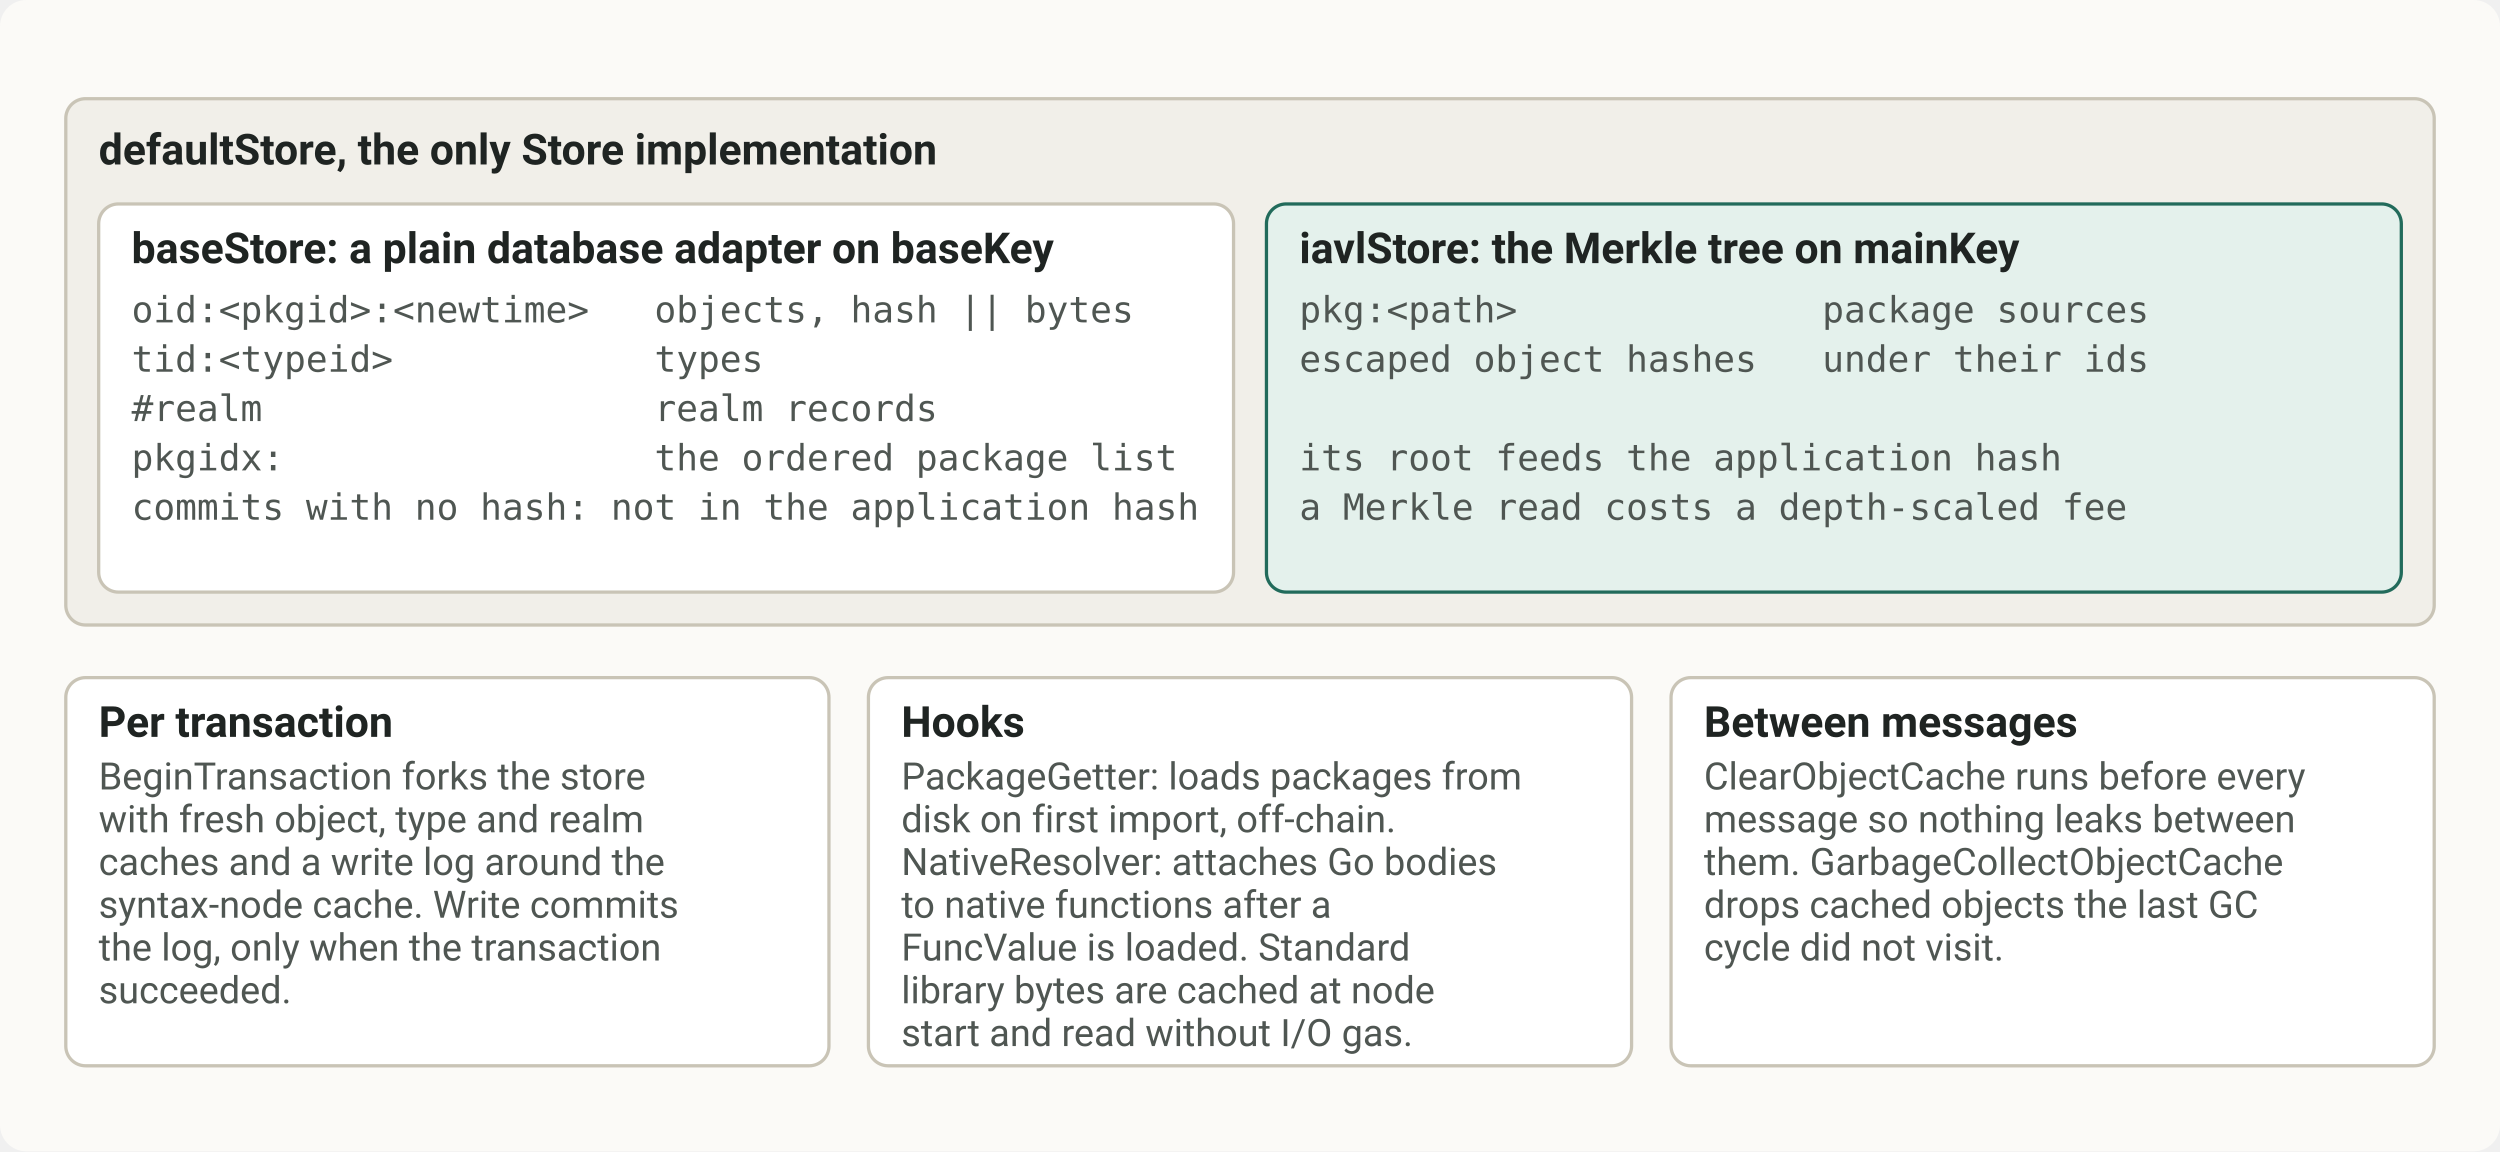
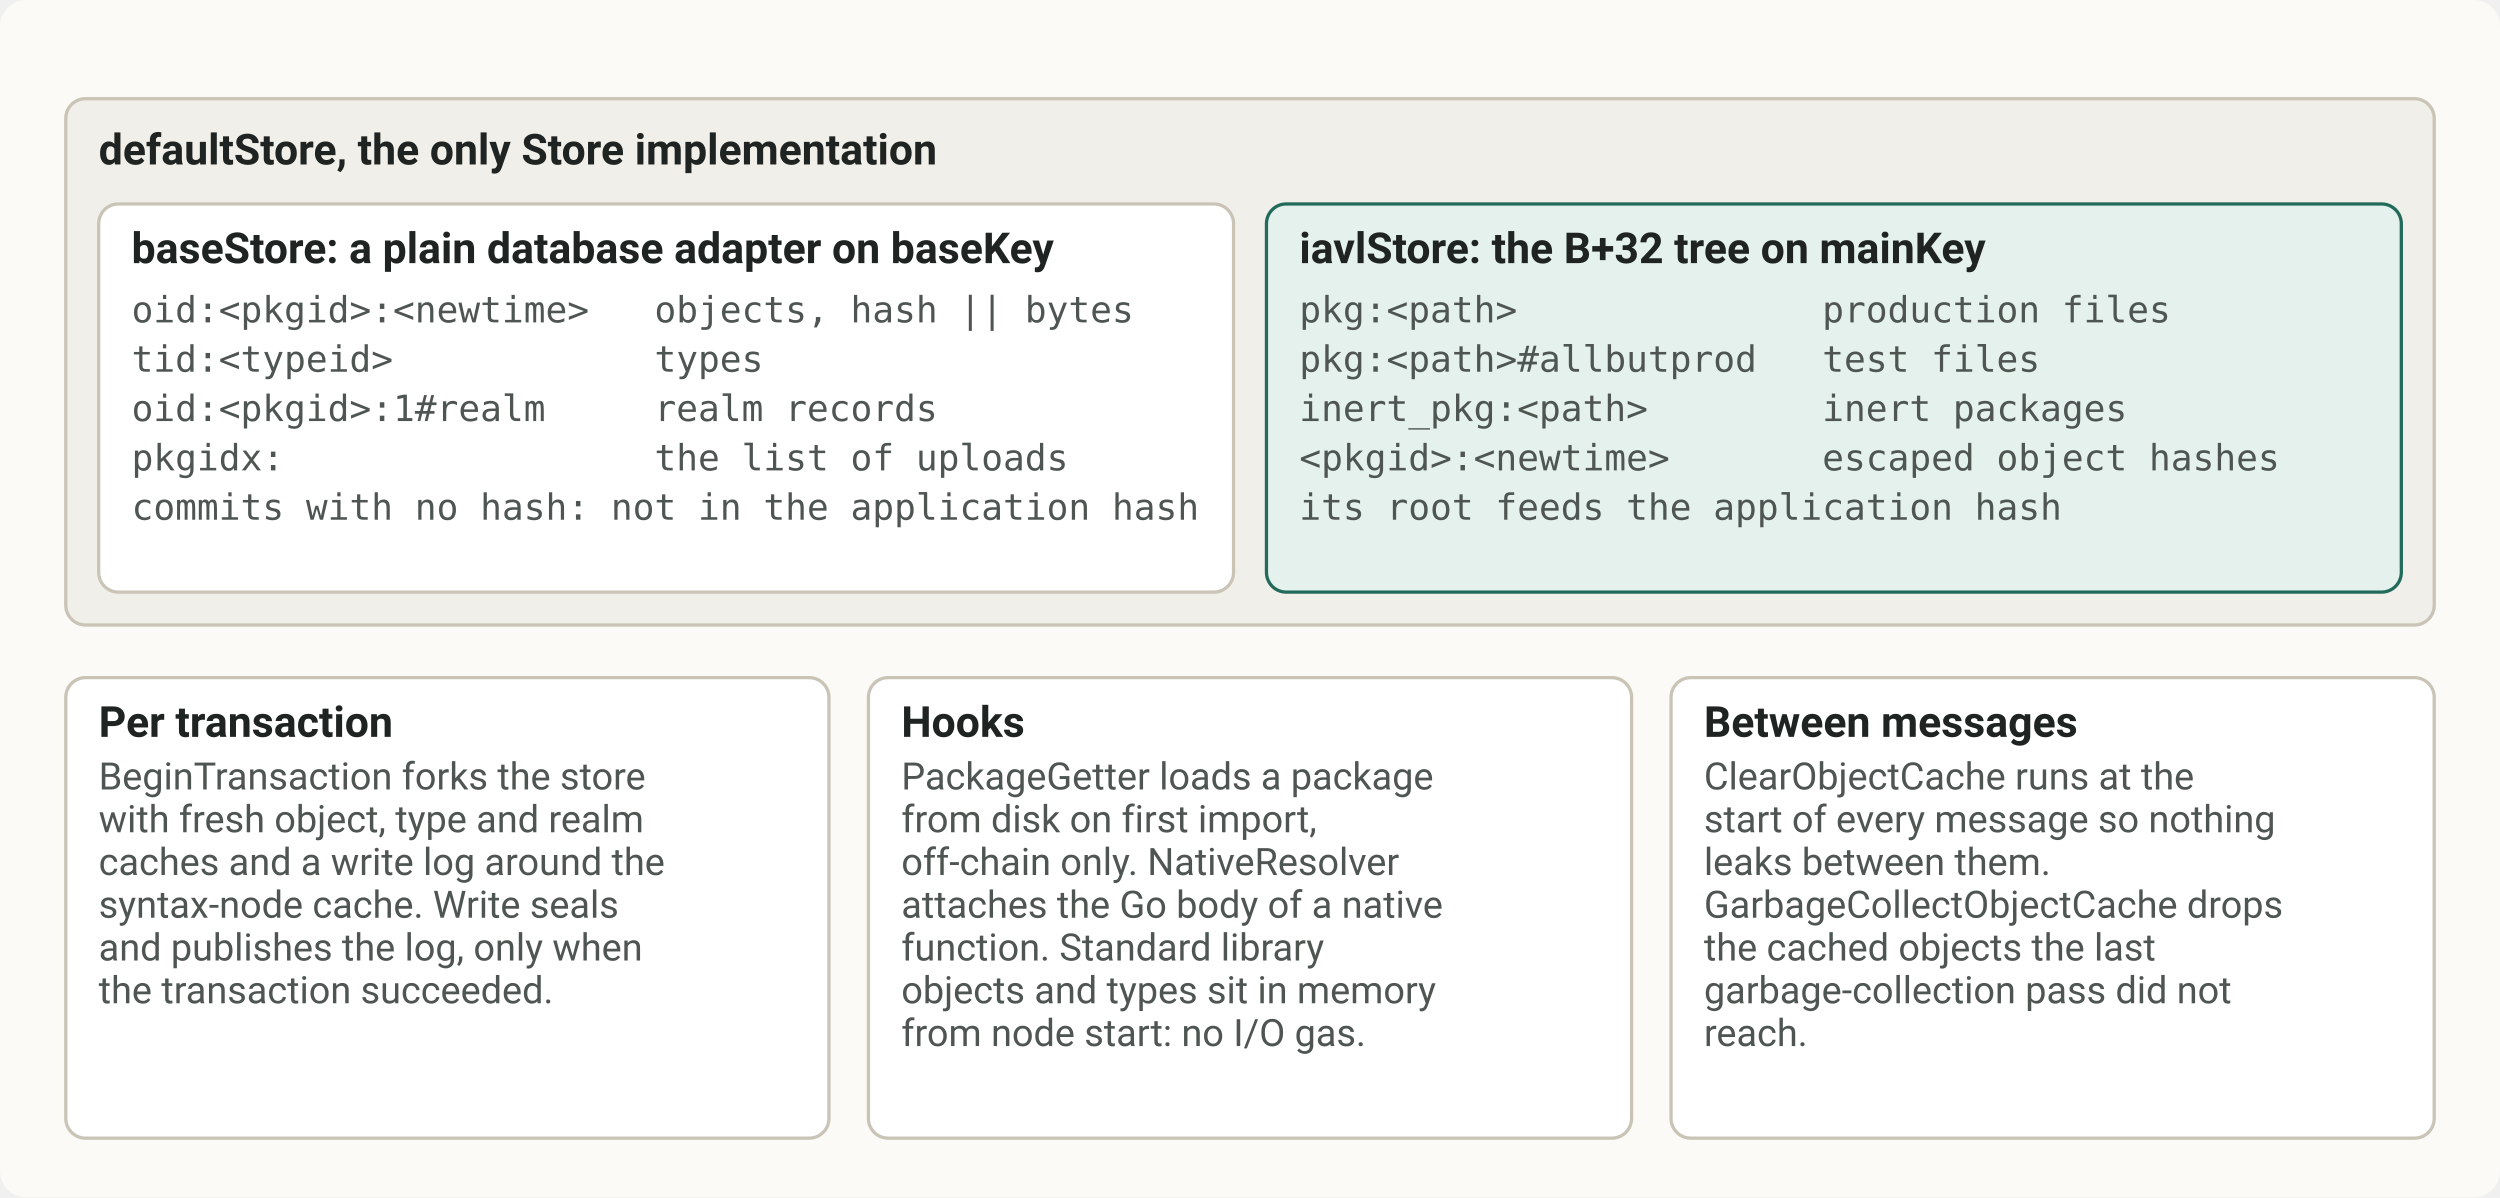
- <svg xmlns="http://www.w3.org/2000/svg" xml:space="preserve" viewBox="0 0 760 350" width="760" height="350" font-family="ui-sans-serif, system-ui, sans-serif">
+ <svg xmlns="http://www.w3.org/2000/svg" xml:space="preserve" viewBox="0 0 760 364" width="760" height="364" font-family="ui-sans-serif, system-ui, sans-serif">
  <style>
.f-bg{fill:#fbfaf7}
.f-box{fill:#fff;stroke:#c9c4b6;stroke-width:1}
.f-box.acc{fill:#e4f1ec;stroke:#226b5b}
.f-box.warn{fill:#fbeaea;stroke:#b3423f}
.f-box.mut{fill:#f1efe9}
.f-box.dash{stroke-dasharray:4 3}
.f-t{font:13px ui-sans-serif,system-ui,-apple-system,"Segoe UI",Roboto,sans-serif;fill:#1f2422;white-space:pre}
.f-t.b{font-weight:700}
.f-t.h{font-size:15px;font-weight:700}
.f-t.s{font-size:11.5px;fill:#4f5652}
.f-t.acc{fill:#226b5b}
.f-t.warn{fill:#b3423f}
.f-m{font:12px ui-monospace,SFMono-Regular,Menlo,Consolas,monospace;fill:#1f2422;white-space:pre}
.f-m.b{font-weight:700}
.f-m.s{font-size:11px;fill:#4f5652}
.f-m.acc{fill:#226b5b}
.f-m.warn{fill:#b3423f}
.f-ar{stroke:#6b726e;stroke-width:1.4;fill:none;marker-end:url(#f-ah)}
.f-ar.acc{stroke:#226b5b;marker-end:url(#f-ah2)}
.f-ar.warn{stroke:#b3423f;marker-end:url(#f-ah3)}
.f-ar.thin{stroke-width:1;stroke:#b9b4a6}
.f-ar.dash{stroke-dasharray:4 3}
.f-ln{stroke:#c9c4b6;stroke-width:1;fill:none}
.f-hot{cursor:pointer}
</style>
  <defs>
    <marker id="f-ah" viewBox="0 0 10 10" refX="9" refY="5" markerWidth="7" markerHeight="7" orient="auto-start-reverse">
      <path d="M0 0L10 5L0 10z" fill="#6b726e" />
    </marker>
    <marker id="f-ah2" viewBox="0 0 10 10" refX="9" refY="5" markerWidth="7" markerHeight="7" orient="auto-start-reverse">
      <path d="M0 0L10 5L0 10z" fill="#226b5b" />
    </marker>
    <marker id="f-ah3" viewBox="0 0 10 10" refX="9" refY="5" markerWidth="7" markerHeight="7" orient="auto-start-reverse">
      <path d="M0 0L10 5L0 10z" fill="#b3423f" />
    </marker>
  </defs>
-   <rect width="760" height="350" class="f-bg" rx="8" />
+   <rect width="760" height="364" class="f-bg" rx="8" />
  <rect x="20" y="30" width="720" height="160" rx="6" class="f-box mut" />
  <text x="30" y="50" class="f-t b">defaultStore, the only Store implementation</text>
-   <g class="f-hot " data-note="Objects live here. The adapter commits with no hash, so this store does not feed the block's application hash." tabindex="0">
+   <g class="f-hot " data-note="Objects live here. The adapter commits with no hash, so this store does not feed the application hash." tabindex="0">
    <rect x="30" y="62" width="345" height="118" rx="6" class="f-box " />
    <text x="40" y="80" class="f-t b">baseStore: a plain database adapter on baseKey</text>
    <text x="40" y="98" class="f-m s">oid:&lt;pkgid&gt;:&lt;newtime&gt;   objects, hash || bytes</text>
    <text x="40" y="113" class="f-m s">tid:&lt;typeid&gt;            types</text>
-     <text x="40" y="128" class="f-m s">#realm                  realm records</text>
-     <text x="40" y="143" class="f-m s">pkgidx:                 the ordered package list</text>
+     <text x="40" y="128" class="f-m s">oid:&lt;pkgid&gt;:1#realm     realm records</text>
+     <text x="40" y="143" class="f-m s">pkgidx:                 the list of uploads</text>
    <text x="40" y="158" class="f-m s">commits with no hash: not in the application hash</text>
  </g>
-   <g class="f-hot " data-note="Only the IAVL contents are part of consensus state. Package sources and the hashes of escaped objects are what every validator agrees on." tabindex="0">
+   <g class="f-hot " data-note="Only the Merkle tree's contents feed the application hash: package files, escaped hashes, inert packages, and the other keepers' accounts, balances and parameters." tabindex="0">
    <rect x="385" y="62" width="345" height="118" rx="6" class="f-box acc" />
-     <text x="395" y="80" class="f-t b">iavlStore: the Merkle tree on mainKey</text>
-     <text x="395" y="98" class="f-m s">pkg:&lt;path&gt;              package sources</text>
-     <text x="395" y="113" class="f-m s">escaped object hashes   under their ids</text>
-     <text x="395" y="128" class="f-m s" />
-     <text x="395" y="143" class="f-m s">its root feeds the application hash</text>
-     <text x="395" y="158" class="f-m s">a Merkle read costs a depth-scaled fee</text>
+     <text x="395" y="80" class="f-t b">iavlStore: the B+32 tree on mainKey</text>
+     <text x="395" y="98" class="f-m s">pkg:&lt;path&gt;              production files</text>
+     <text x="395" y="113" class="f-m s">pkg:&lt;path&gt;#allbutprod   test files</text>
+     <text x="395" y="128" class="f-m s">inert_pkg:&lt;path&gt;        inert packages</text>
+     <text x="395" y="143" class="f-m s">&lt;pkgid&gt;:&lt;newtime&gt;       escaped object hashes</text>
+     <text x="395" y="158" class="f-m s">its root feeds the application hash</text>
  </g>
-   <g class="f-hot " data-note="The base app creates the forked store at the start of each transaction and commits it only on success." tabindex="0">
-     <rect x="20" y="206" width="232" height="118" rx="6" class="f-box " />
+   <g class="f-hot " data-note="The keeper forks the store from the base app's begin hook; the end hook calls Write only when the transaction succeeded." tabindex="0">
+     <rect x="20" y="206" width="232" height="140" rx="6" class="f-box " />
    <text x="30" y="224" class="f-t b">Per transaction</text>
    <text x="30" y="240" class="f-t s">BeginTransaction forks the store</text>
    <text x="30" y="253" class="f-t s">with fresh object, type and realm</text>
    <text x="30" y="266" class="f-t s">caches and a write log around the</text>
-     <text x="30" y="279" class="f-t s">syntax-node cache. Write commits</text>
-     <text x="30" y="292" class="f-t s">the log, only when the transaction</text>
-     <text x="30" y="305" class="f-t s">succeeded.</text>
+     <text x="30" y="279" class="f-t s">syntax-node cache. Write seals</text>
+     <text x="30" y="292" class="f-t s">and publishes the log, only when</text>
+     <text x="30" y="305" class="f-t s">the transaction succeeded.</text>
  </g>
-   <g class="f-hot " data-note="The two hooks make the store complete; the stdlib cache keeps library reads free." tabindex="0">
-     <rect x="264" y="206" width="232" height="118" rx="6" class="f-box " />
+   <g class="f-hot " data-note="The two hooks make the store complete; the in-memory standard library keeps library reads free of I/O gas." tabindex="0">
+     <rect x="264" y="206" width="232" height="140" rx="6" class="f-box " />
    <text x="274" y="224" class="f-t b">Hooks</text>
-     <text x="274" y="240" class="f-t s">PackageGetter: loads packages from</text>
-     <text x="274" y="253" class="f-t s">disk on first import, off-chain.</text>
-     <text x="274" y="266" class="f-t s">NativeResolver: attaches Go bodies</text>
-     <text x="274" y="279" class="f-t s">to native functions after a</text>
-     <text x="274" y="292" class="f-t s">FuncValue is loaded. Standard</text>
-     <text x="274" y="305" class="f-t s">library bytes are cached at node</text>
-     <text x="274" y="318" class="f-t s">start and read without I/O gas.</text>
+     <text x="274" y="240" class="f-t s">PackageGetter loads a package</text>
+     <text x="274" y="253" class="f-t s">from disk on first import,</text>
+     <text x="274" y="266" class="f-t s">off-chain only. NativeResolver</text>
+     <text x="274" y="279" class="f-t s">attaches the Go body of a native</text>
+     <text x="274" y="292" class="f-t s">function. Standard library</text>
+     <text x="274" y="305" class="f-t s">objects and types sit in memory</text>
+     <text x="274" y="318" class="f-t s">from node start: no I/O gas.</text>
  </g>
-   <g class="f-hot " data-note="The object cache is per transaction; the GC pass keeps it from growing across one." tabindex="0">
-     <rect x="508" y="206" width="232" height="118" rx="6" class="f-box " />
+   <g class="f-hot " data-note="The object cache is per message; the garbage-collection pass keeps it from growing within one." tabindex="0">
+     <rect x="508" y="206" width="232" height="140" rx="6" class="f-box " />
    <text x="518" y="224" class="f-t b">Between messages</text>
-     <text x="518" y="240" class="f-t s">ClearObjectCache runs before every</text>
-     <text x="518" y="253" class="f-t s">message so nothing leaks between</text>
-     <text x="518" y="266" class="f-t s">them. GarbageCollectObjectCache</text>
-     <text x="518" y="279" class="f-t s">drops cached objects the last GC</text>
-     <text x="518" y="292" class="f-t s">cycle did not visit.</text>
+     <text x="518" y="240" class="f-t s">ClearObjectCache runs at the</text>
+     <text x="518" y="253" class="f-t s">start of every message so nothing</text>
+     <text x="518" y="266" class="f-t s">leaks between them.</text>
+     <text x="518" y="279" class="f-t s">GarbageCollectObjectCache drops</text>
+     <text x="518" y="292" class="f-t s">the cached objects the last</text>
+     <text x="518" y="305" class="f-t s">garbage-collection pass did not</text>
+     <text x="518" y="318" class="f-t s">reach.</text>
  </g>
</svg>
